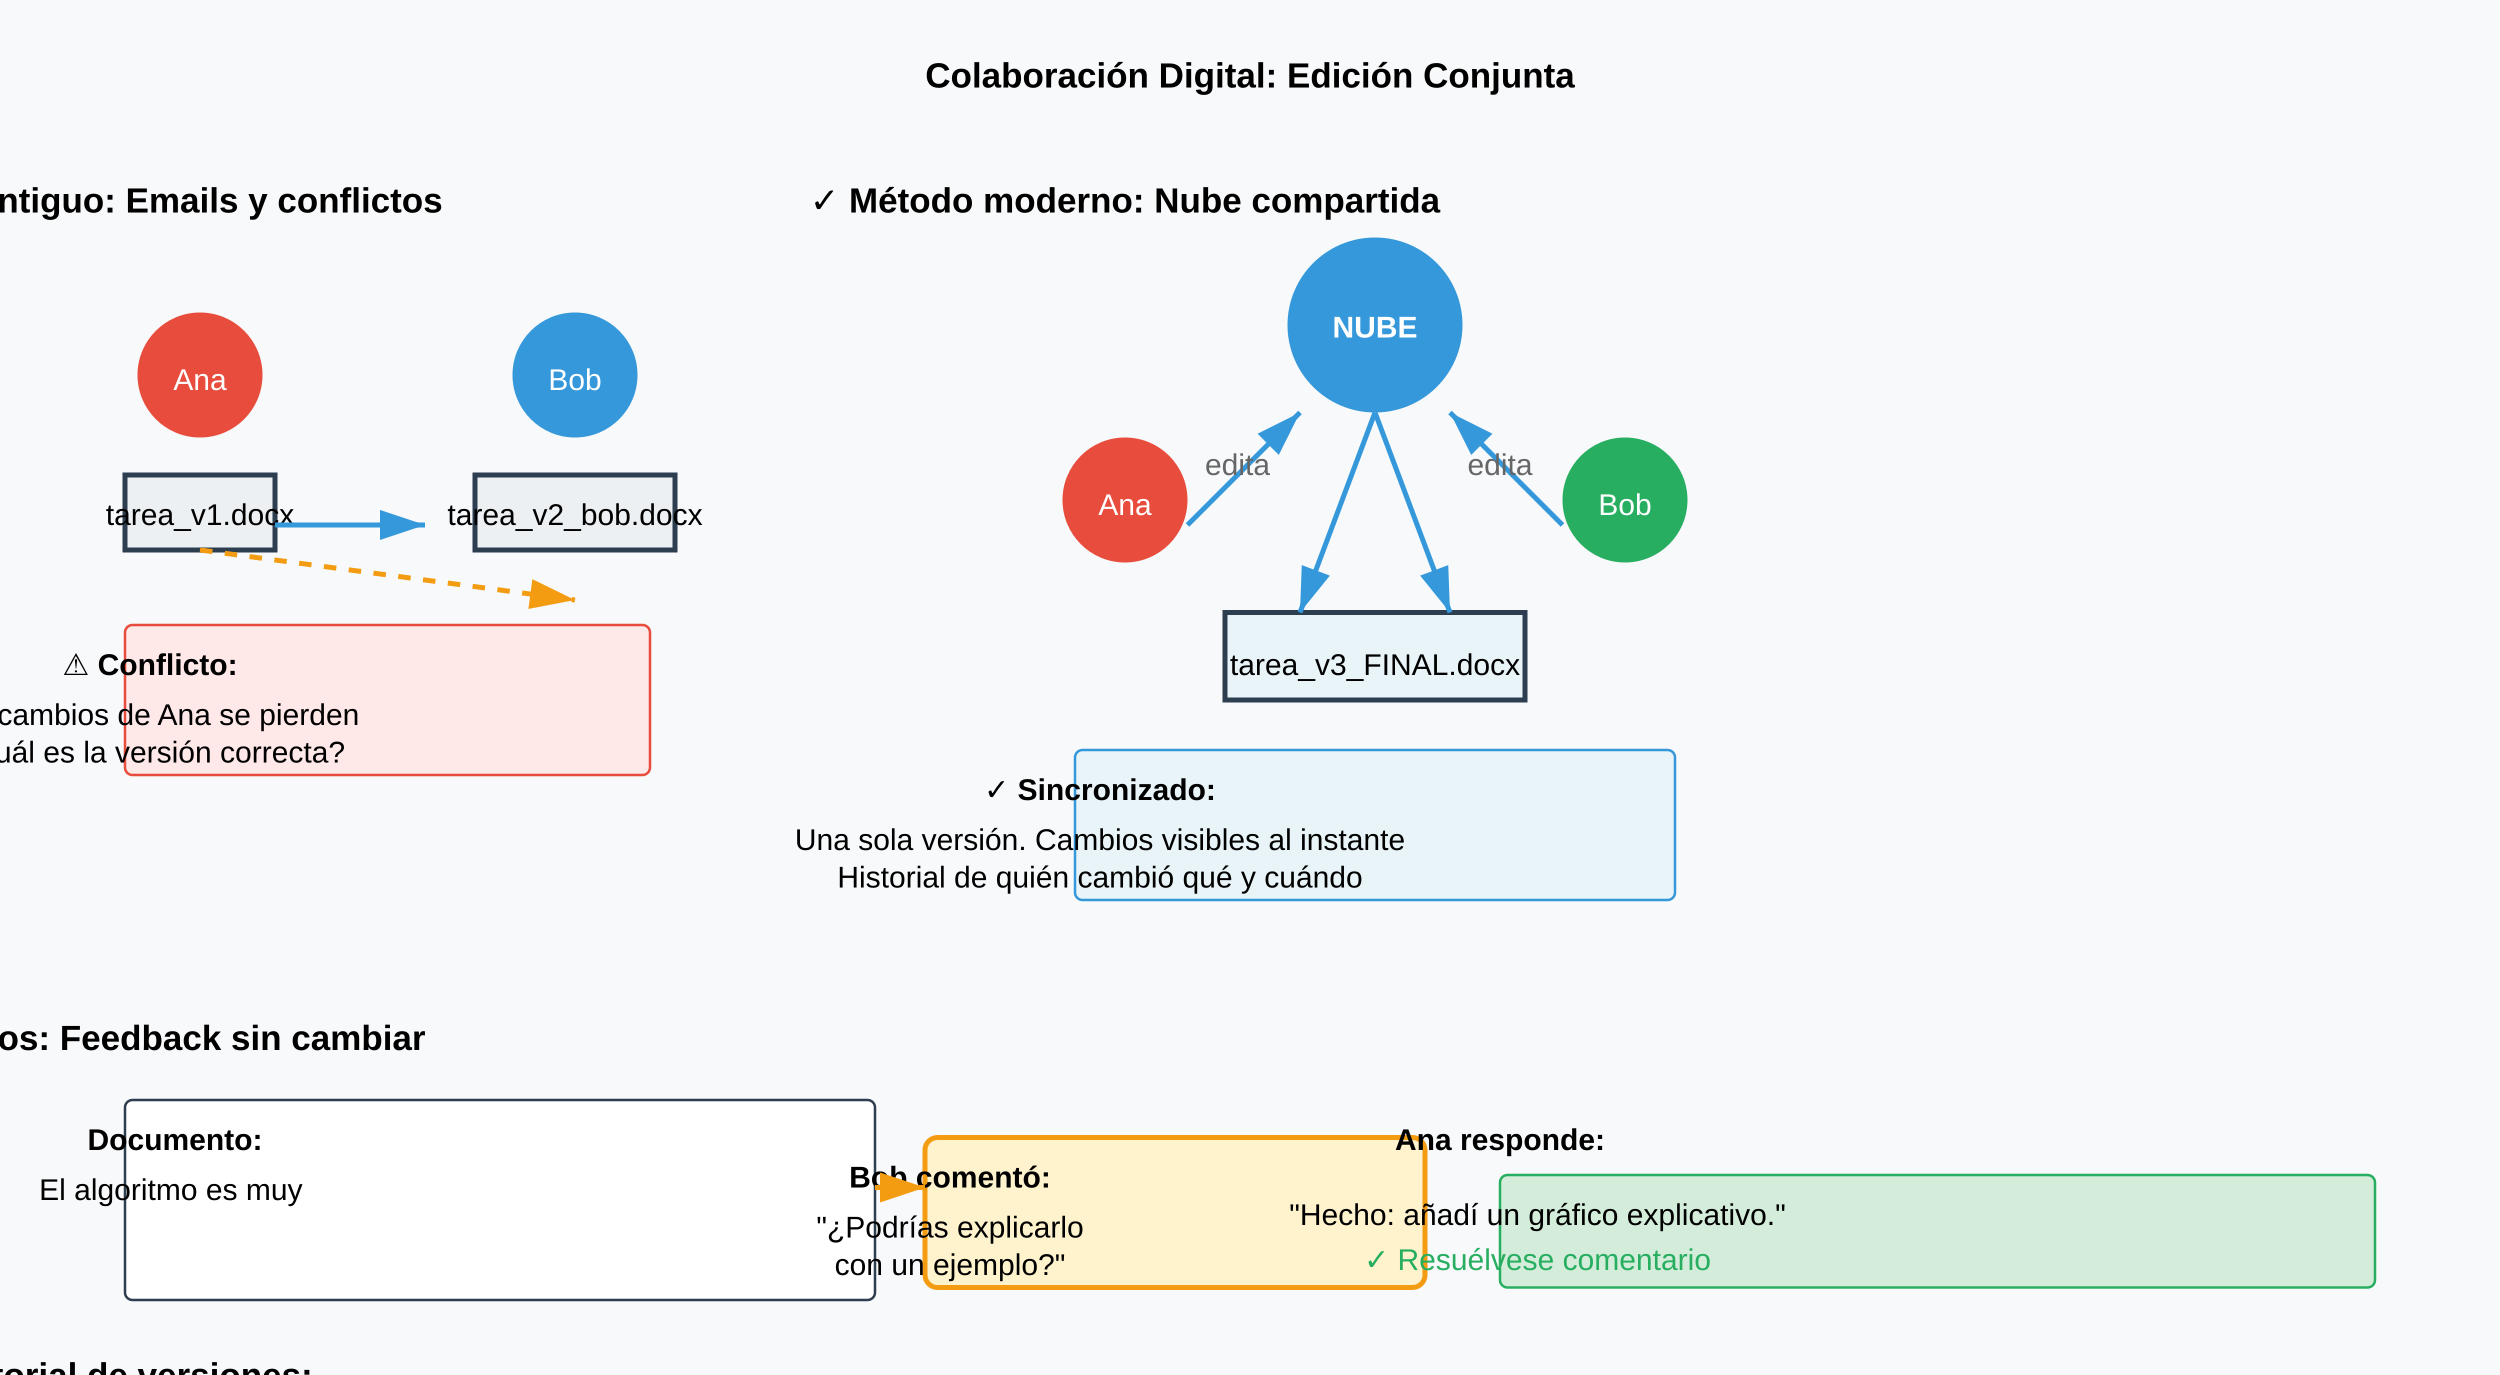
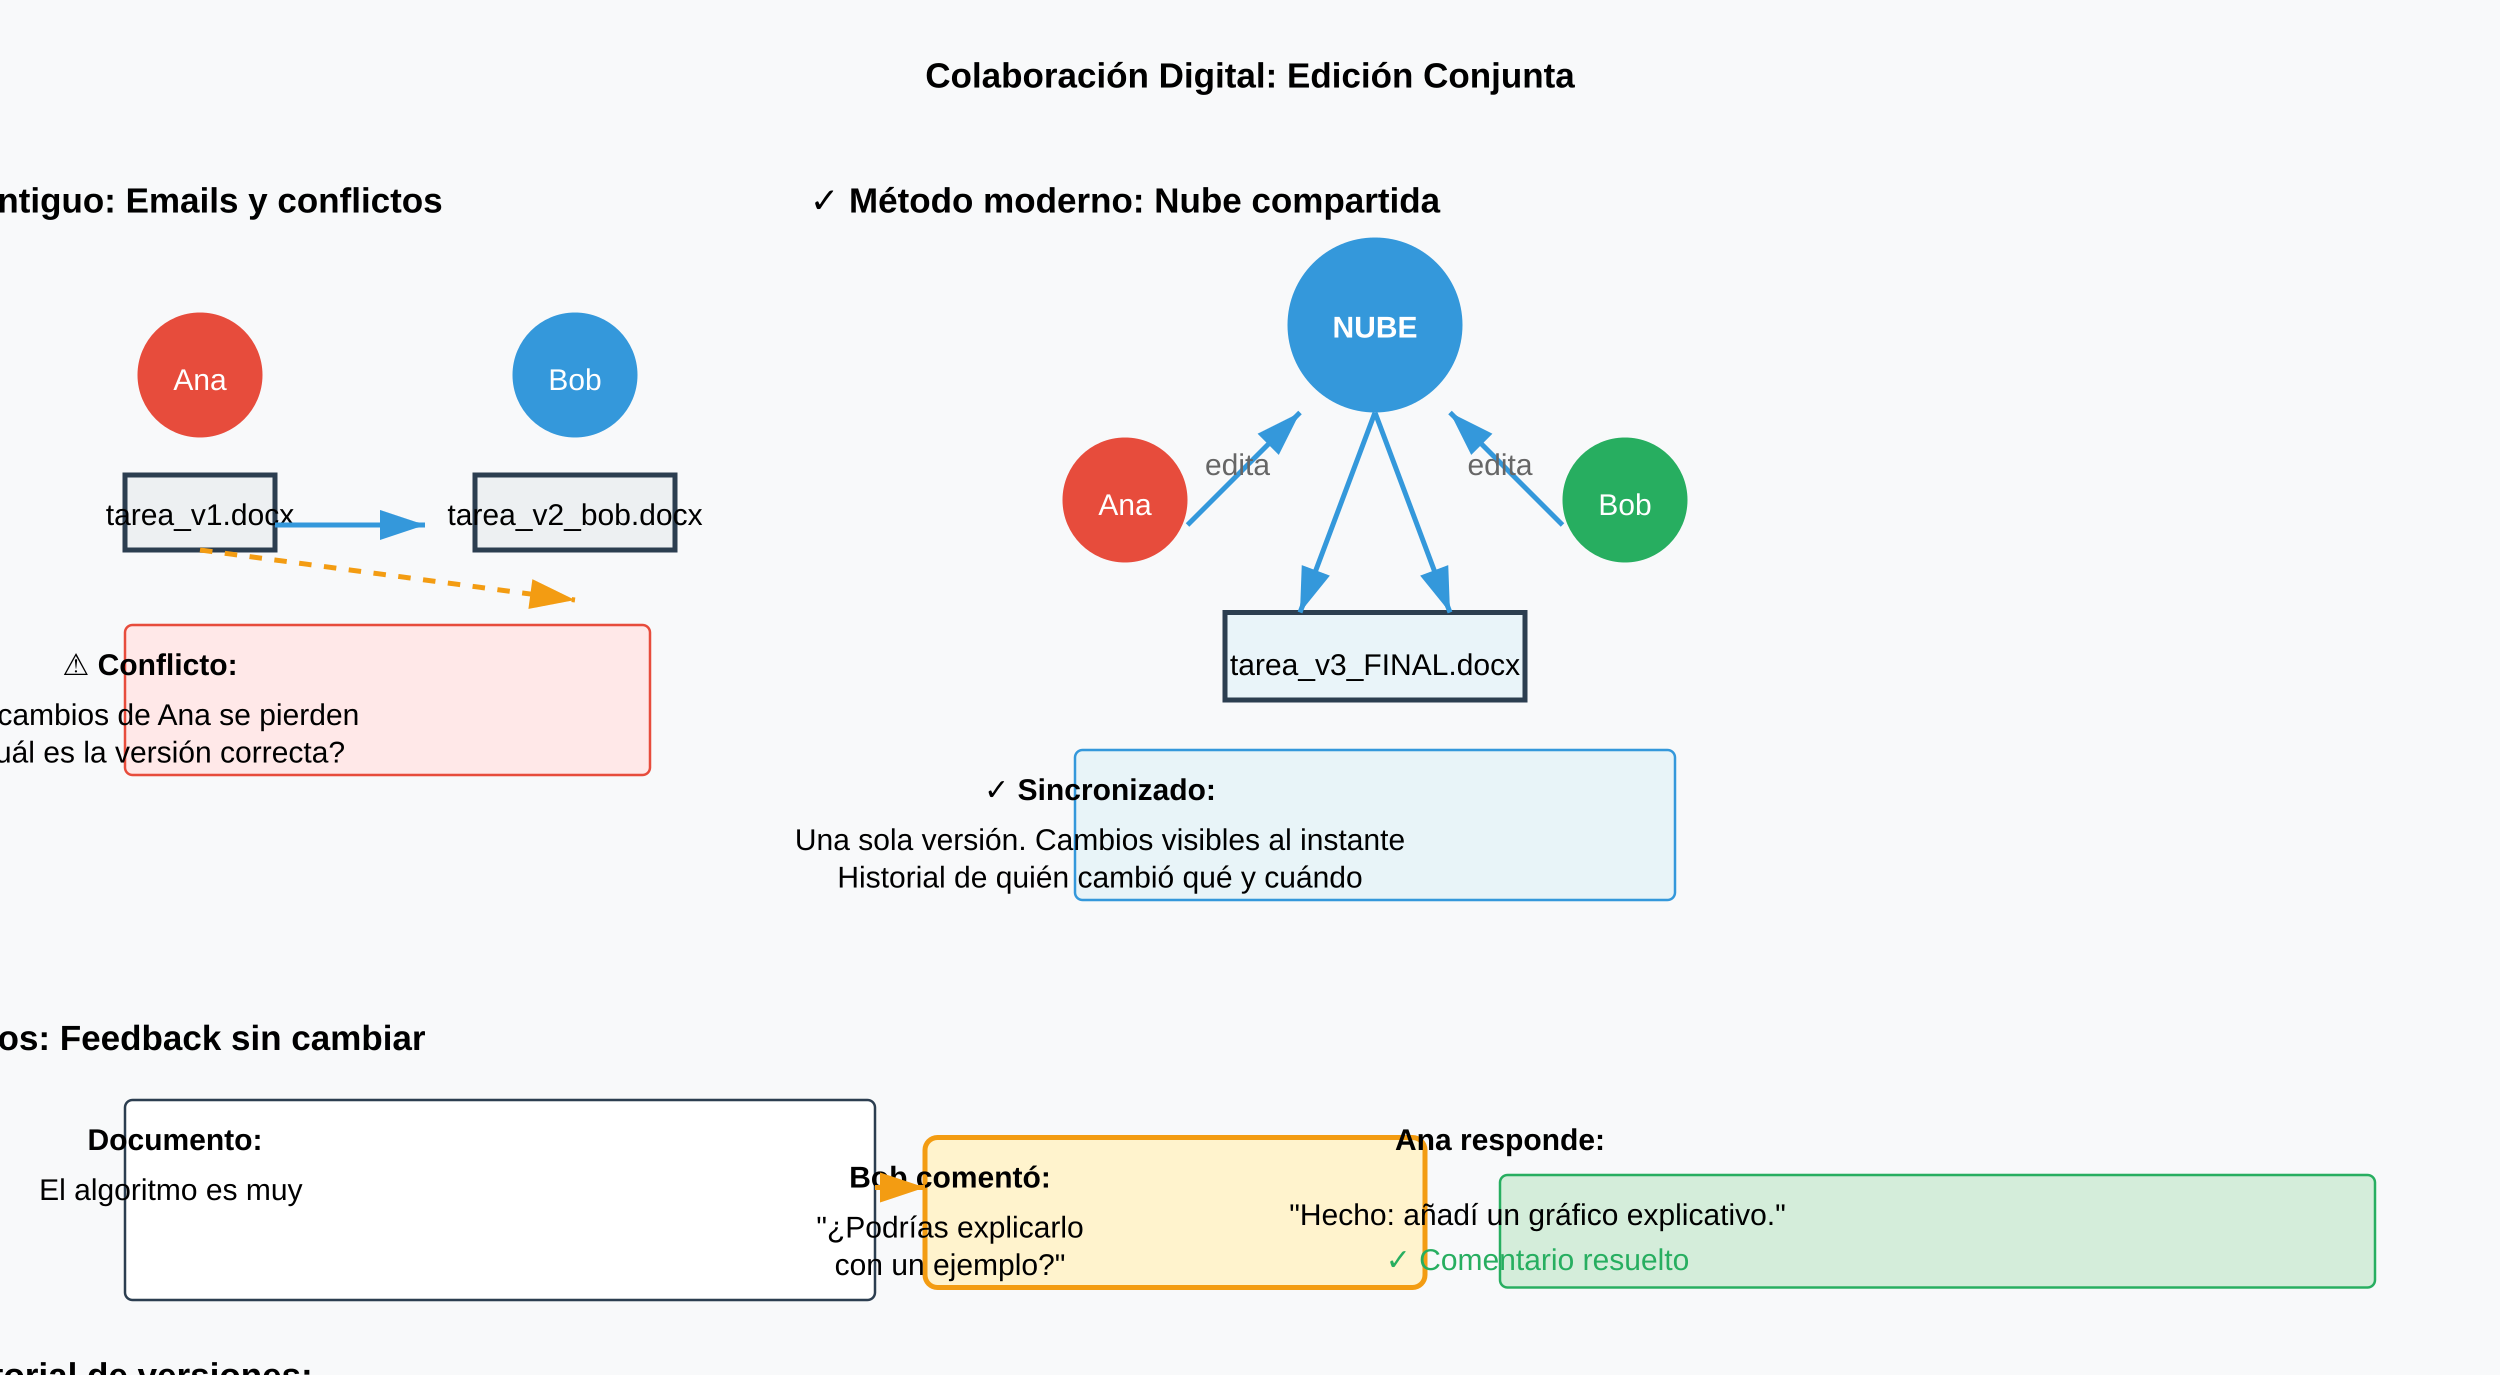
<svg xmlns="http://www.w3.org/2000/svg" viewBox="0 0 1000 550">
  <defs>
    <style>
      .box { stroke: #2c3e50; stroke-width: 2; fill-opacity: 0.9; }
      .title { font-family: Arial, sans-serif; font-size: 14px; font-weight: bold; text-anchor: middle; }
      .label { font-family: Arial, sans-serif; font-size: 12px; text-anchor: middle; }
      .arrow { stroke: #3498db; stroke-width: 2; fill: none; marker-end: url(#arrowright); }
      .comment-arrow { stroke: #f39c12; stroke-width: 2; fill: none; marker-end: url(#arroworange); }
    </style>
    <marker id="arrowright" markerWidth="10" markerHeight="10" refX="9" refY="3" orient="auto" markerUnits="strokeWidth">
      <path d="M0,0 L0,6 L9,3 z" fill="#3498db" />
    </marker>
    <marker id="arroworange" markerWidth="10" markerHeight="10" refX="9" refY="3" orient="auto" markerUnits="strokeWidth">
      <path d="M0,0 L0,6 L9,3 z" fill="#f39c12" />
    </marker>
  </defs>
  <rect width="1000" height="550" fill="#f8f9fa" />
  <text x="500" y="35" class="title" font-size="18">Colaboración Digital: Edición Conjunta</text>
  <g>
    <text x="50" y="85" class="title" font-size="12" text-anchor="start" font-weight="bold">❌ Método antiguo: Emails y conflictos</text>
    <circle cx="80" cy="150" r="25" fill="#e74c3c" />
    <text x="80" y="156" class="label" fill="white" font-size="10">Ana</text>
    <rect x="50" y="190" width="60" height="30" class="box" fill="#ecf0f1" />
    <text x="80" y="210" class="label" font-size="9">tarea_v1.docx</text>
    <path d="M110,210 L170,210" class="arrow" />
    <circle cx="230" cy="150" r="25" fill="#3498db" />
    <text x="230" y="156" class="label" fill="white" font-size="10">Bob</text>
    <rect x="190" y="190" width="80" height="30" class="box" fill="#ecf0f1" />
    <text x="230" y="210" class="label" font-size="9">tarea_v2_bob.docx</text>
    <path d="M80,220 L230,240" class="comment-arrow" stroke-dasharray="5,5" />
    <rect x="50" y="250" width="210" height="60" fill="#ffe8e8" stroke="#e74c3c" stroke-width="1" rx="3" />
    <text x="60" y="270" class="label" font-size="10" text-anchor="start" font-weight="bold">⚠ Conflicto:</text>
    <text x="60" y="290" class="label" font-size="9" text-anchor="start">Los cambios de Ana se pierden</text>
    <text x="60" y="305" class="label" font-size="9" text-anchor="start">¿Cuál es la versión correcta?</text>
  </g>
  <g>
    <text x="450" y="85" class="title" font-size="12" text-anchor="start" font-weight="bold">✓ Método moderno: Nube compartida</text>
    <circle cx="550" cy="130" r="35" fill="#3498db" />
    <text x="550" y="135" class="label" fill="white" font-size="11" font-weight="bold">NUBE</text>
    <circle cx="450" cy="200" r="25" fill="#e74c3c" />
    <text x="450" y="206" class="label" fill="white" font-size="10">Ana</text>
    <path d="M475,210 L520,165" class="arrow" />
    <text x="495" y="190" class="label" font-size="9" fill="#666">edita</text>
    <circle cx="650" cy="200" r="25" fill="#27ae60" />
    <text x="650" y="206" class="label" fill="white" font-size="10">Bob</text>
    <path d="M625,210 L580,165" class="arrow" />
    <text x="600" y="190" class="label" font-size="9" fill="#666">edita</text>
    <rect x="490" y="245" width="120" height="35" class="box" fill="#e8f4f8" />
    <text x="550" y="270" class="label" font-size="10">tarea_v3_FINAL.docx</text>
    <path d="M550,165 L520,245" class="arrow" />
    <path d="M550,165 L580,245" class="arrow" />
    <rect x="430" y="300" width="240" height="60" fill="#e8f4f8" stroke="#3498db" stroke-width="1" rx="3" />
    <text x="440" y="320" class="label" font-size="10" text-anchor="start" font-weight="bold">✓ Sincronizado:</text>
    <text x="440" y="340" class="label" font-size="9" text-anchor="start">Una sola versión. Cambios visibles al instante</text>
    <text x="440" y="355" class="label" font-size="9" text-anchor="start">Historial de quién cambió qué y cuándo</text>
  </g>
  <g>
    <text x="50" y="420" class="title" font-size="12" text-anchor="start" font-weight="bold">Comentarios: Feedback sin cambiar</text>
    <rect x="50" y="440" width="300" height="80" fill="white" stroke="#2c3e50" stroke-width="1" rx="3" />
    <text x="70" y="460" class="label" font-size="11" text-anchor="start" font-weight="bold">Documento:</text>
    <text x="70" y="480" class="label" font-size="10" text-anchor="start">El algoritmo es muy <u style="text-decoration: underline; text-decoration-color: #f39c12; text-decoration-thickness: 2px;">complejo</u>
    </text>
    <rect x="370" y="455" width="200" height="60" fill="#fff3cd" stroke="#f39c12" stroke-width="2" rx="5" />
    <text x="380" y="475" class="label" font-size="9" text-anchor="start" font-weight="bold">Bob comentó:</text>
    <text x="380" y="495" class="label" font-size="9" text-anchor="start">"¿Podrías explicarlo</text>
    <text x="380" y="510" class="label" font-size="9" text-anchor="start">con un ejemplo?"</text>
    <path d="M350,475 L370,475" class="comment-arrow" />
    <text x="600" y="460" class="label" font-size="10" text-anchor="start" font-weight="bold">Ana responde:</text>
    <rect x="600" y="470" width="350" height="45" fill="#d4edda" stroke="#27ae60" stroke-width="1" rx="3" />
    <text x="615" y="490" class="label" font-size="9" text-anchor="start">"Hecho: añadí un gráfico explicativo."</text>
-     <text x="615" y="508" class="label" font-size="9" text-anchor="start" fill="#27ae60">✓ Resuélvese comentario</text>
+     <text x="615" y="508" class="label" font-size="9" text-anchor="start" fill="#27ae60">✓ Comentario resuelto</text>
  </g>
  <g>
    <text x="50" y="555" class="title" font-size="11" text-anchor="start" font-weight="bold">Historial de versiones:</text>
    <g font-family="Arial" font-size="9" fill="#2c3e50" text-anchor="start">
      <text x="50" y="575">15:30 - Bob: "Añadido resumen"</text>
      <text x="50" y="590">15:15 - Ana: "Corregida ortografía"</text>
      <text x="50" y="605">14:45 - Bob: "Primera versión"</text>
    </g>
    <rect x="550" y="555" width="400" height="65" fill="#e8f4f8" stroke="#3498db" stroke-width="1" rx="3" />
    <text x="570" y="575" class="label" font-size="10" text-anchor="start" font-weight="bold">Ventaja: Volver a cualquier versión anterior sin perder nada</text>
    <text x="570" y="595" class="label" font-size="9" text-anchor="start">Google Docs, OneDrive, Notion, etc. mantienen todo el historial</text>
  </g>
</svg>
